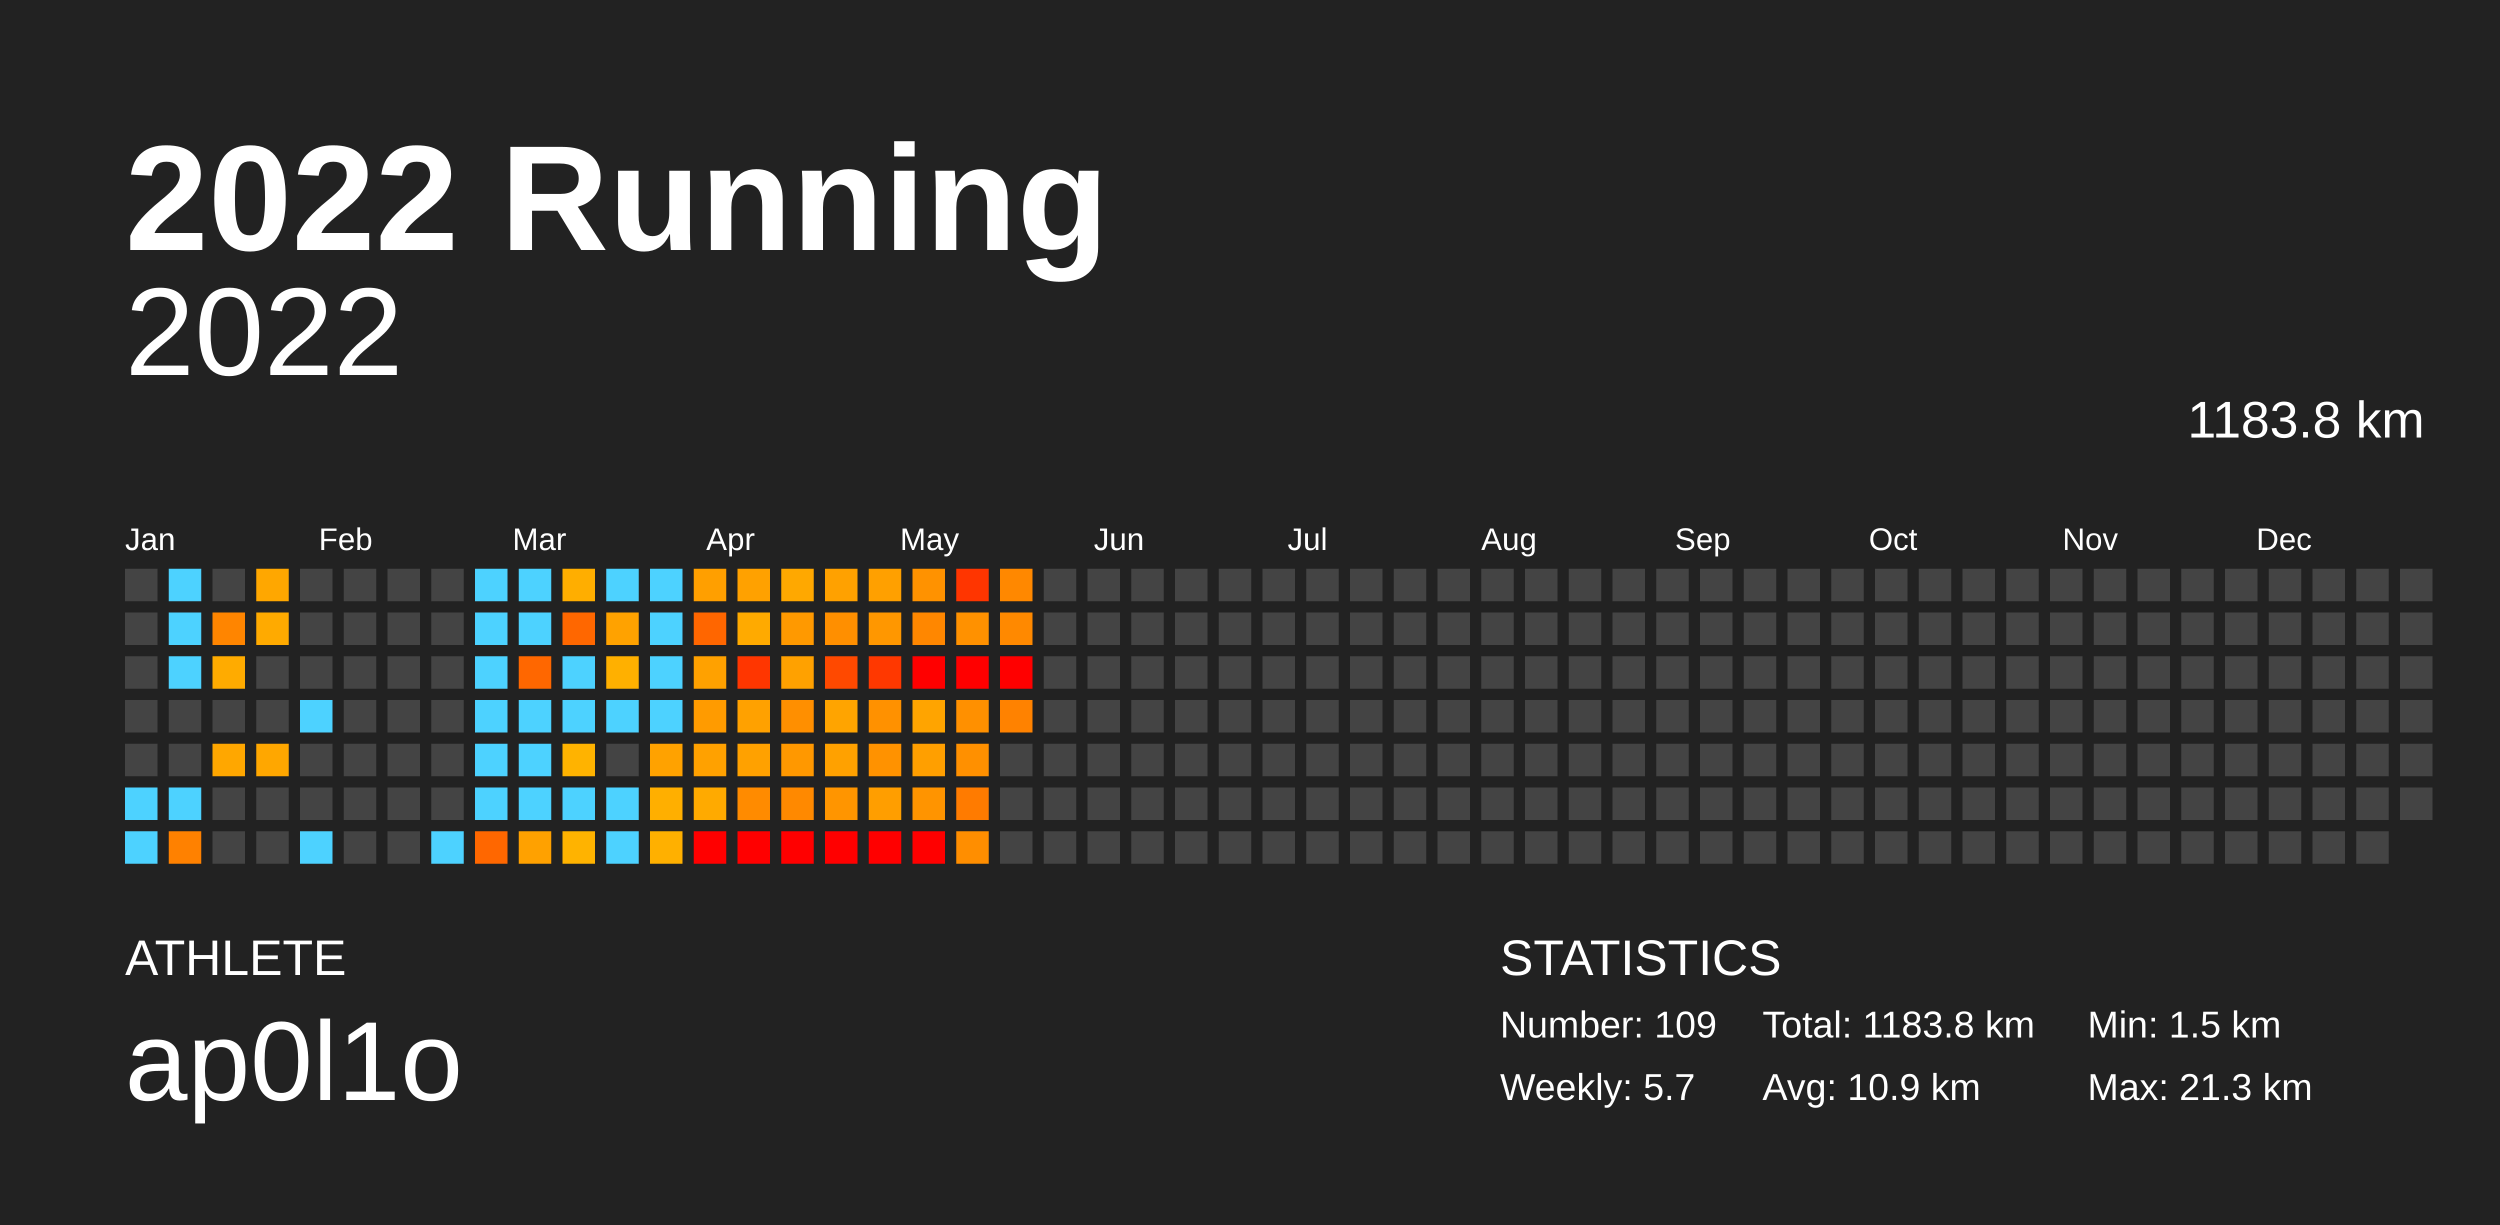
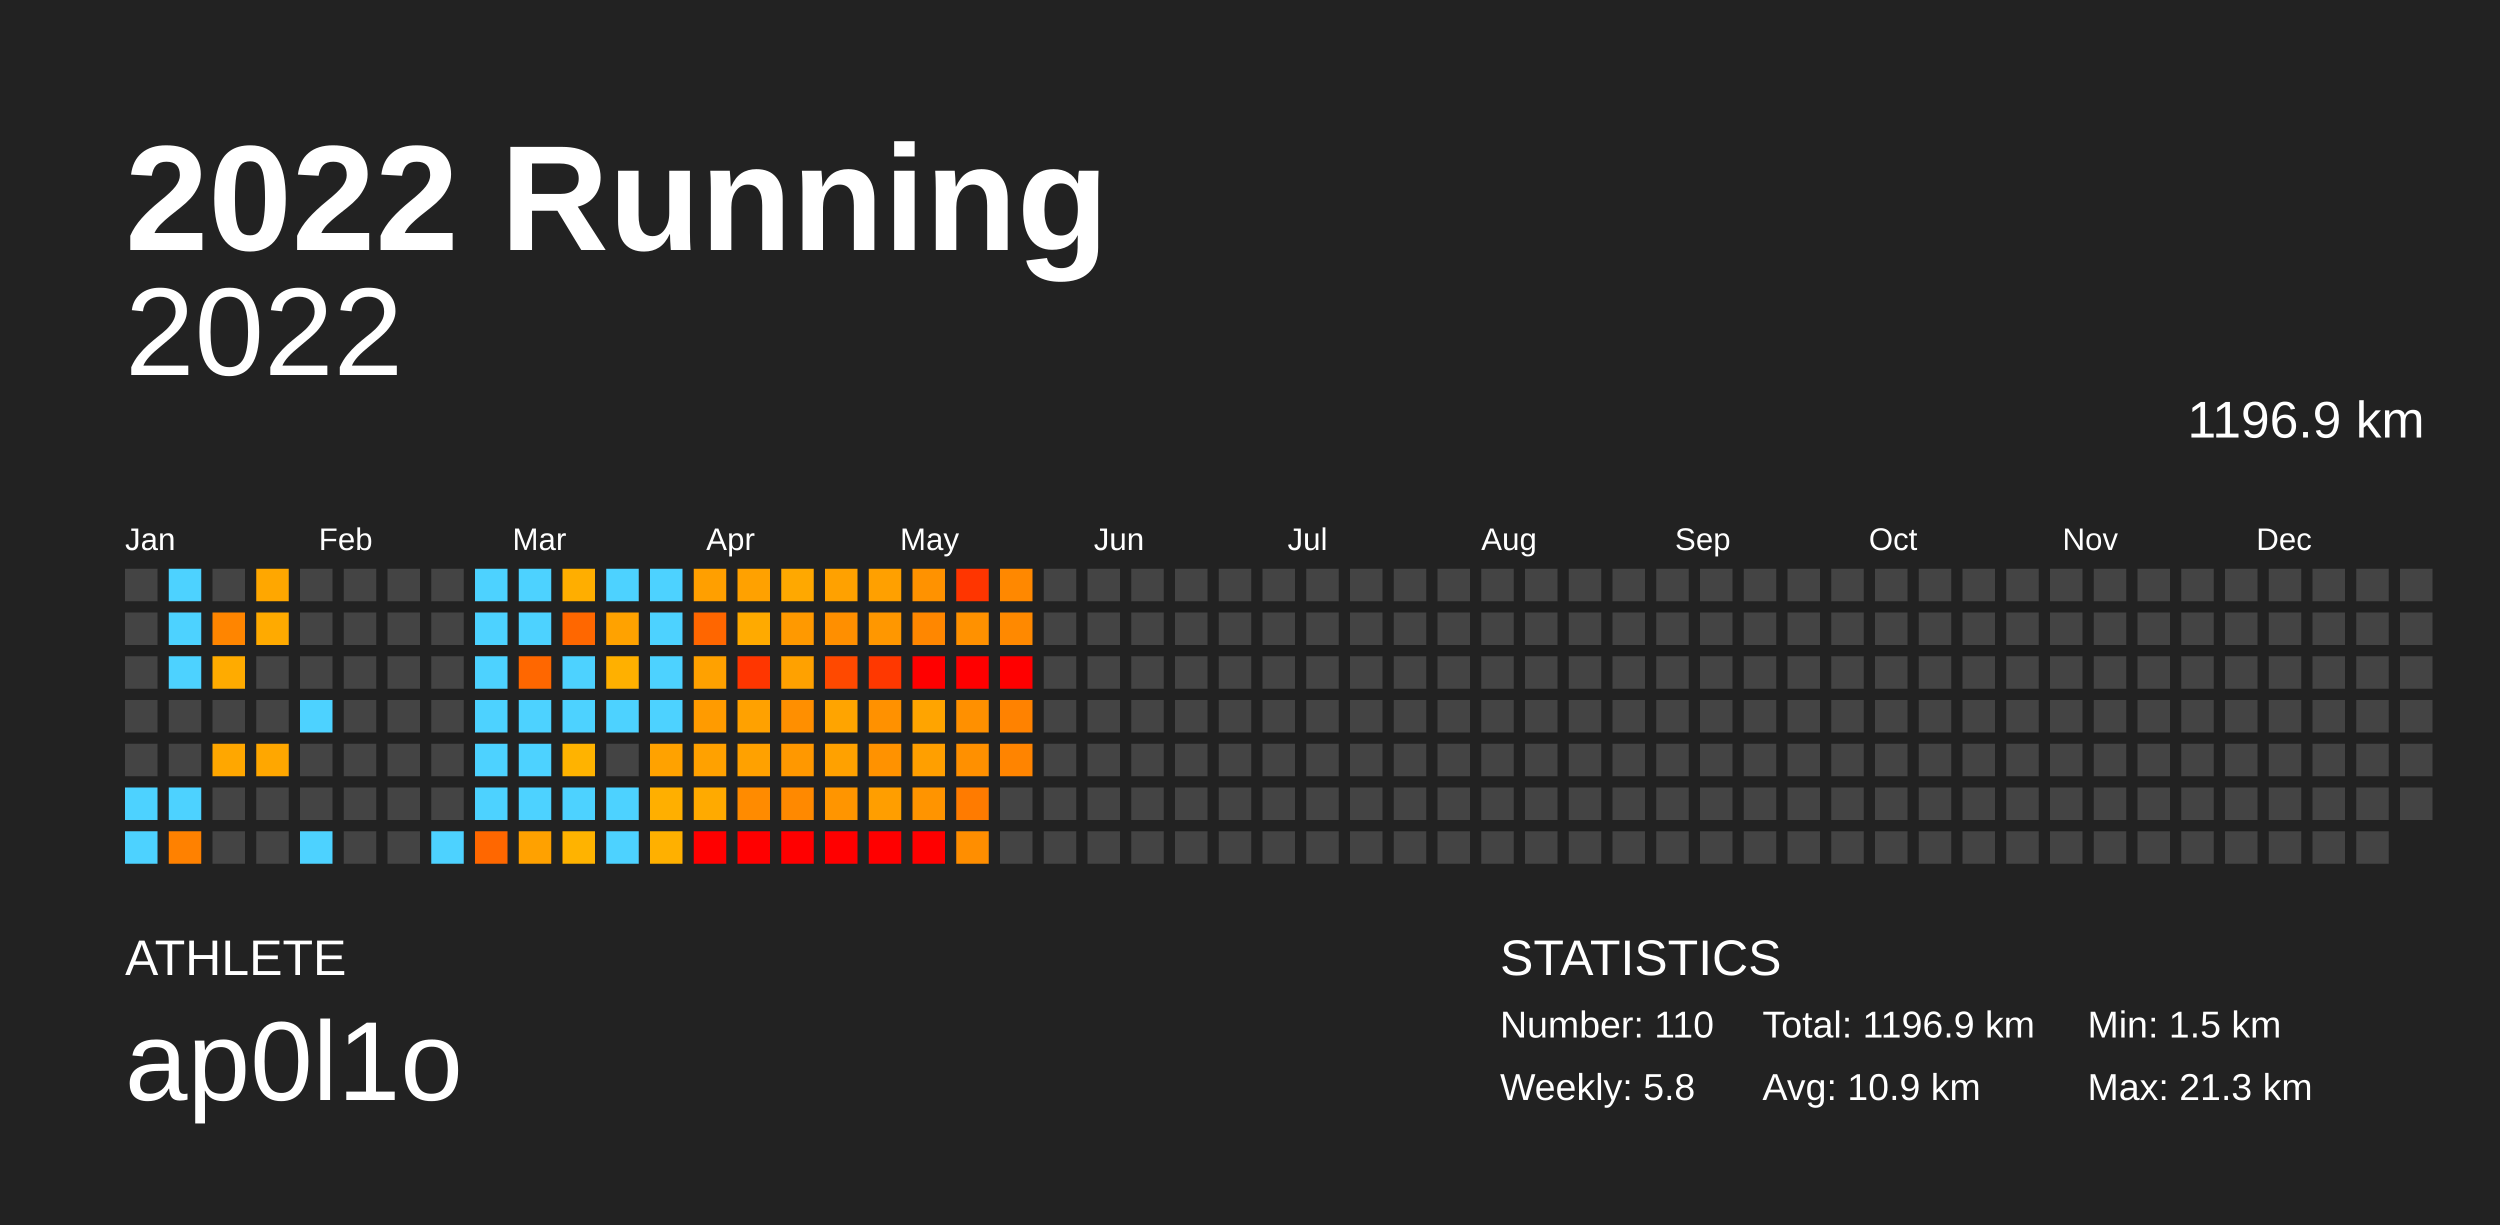
<svg xmlns="http://www.w3.org/2000/svg" baseProfile="full" height="98mm" version="1.1" viewBox="0,0,200,98" width="200mm">
  <defs />
  <rect fill="#222222" height="98" width="200" x="0" y="0" />
  <text fill="#FFFFFF" style="font-size:12px; font-family:Arial; font-weight:bold;" x="10" y="20">2022 Running</text>
  <text fill="#FFFFFF" style="font-size:4px; font-family:Arial" x="10" y="78">ATHLETE</text>
  <text fill="#FFFFFF" style="font-size:9px; font-family:Arial" x="10" y="88">ap0l1o</text>
  <text fill="#FFFFFF" style="font-size:4px; font-family:Arial" x="120" y="78">STATISTICS</text>
-   <text fill="#FFFFFF" style="font-size:3px; font-family:Arial" x="120" y="83">Number: 109</text>
-   <text fill="#FFFFFF" style="font-size:3px; font-family:Arial" x="120" y="88">Weekly: 5.7</text>
-   <text fill="#FFFFFF" style="font-size:3px; font-family:Arial" x="141" y="83">Total: 1183.8 km</text>
+   <text fill="#FFFFFF" style="font-size:3px; font-family:Arial" x="120" y="83">Number: 110</text>
+   <text fill="#FFFFFF" style="font-size:3px; font-family:Arial" x="120" y="88">Weekly: 5.8</text>
+   <text fill="#FFFFFF" style="font-size:3px; font-family:Arial" x="141" y="83">Total: 1196.9 km</text>
  <text fill="#FFFFFF" style="font-size:3px; font-family:Arial" x="141" y="88">Avg: 10.9 km</text>
  <text fill="#FFFFFF" style="font-size:3px; font-family:Arial" x="167" y="83">Min: 1.5 km</text>
  <text fill="#FFFFFF" style="font-size:3px; font-family:Arial" x="167" y="88">Max: 21.3 km</text>
  <text alignment-baseline="hanging" fill="#FFFFFF" style="font-size:10.0px; font-family:Arial;" x="10" y="30">2022</text>
-   <text alignment-baseline="hanging" fill="#FFFFFF" style="font-size:4.125px; font-family:Arial;" x="175" y="35">1183.8 km</text>
+   <text alignment-baseline="hanging" fill="#FFFFFF" style="font-size:4.125px; font-family:Arial;" x="175" y="35">1196.9 km</text>
  <text fill="#FFFFFF" style="font-size:2.5px; font-family:Arial" x="10.0" y="44">Jan</text>
  <text fill="#FFFFFF" style="font-size:2.5px; font-family:Arial" x="25.5" y="44">Feb</text>
  <text fill="#FFFFFF" style="font-size:2.5px; font-family:Arial" x="41.0" y="44">Mar</text>
  <text fill="#FFFFFF" style="font-size:2.5px; font-family:Arial" x="56.5" y="44">Apr</text>
  <text fill="#FFFFFF" style="font-size:2.5px; font-family:Arial" x="72.0" y="44">May</text>
  <text fill="#FFFFFF" style="font-size:2.5px; font-family:Arial" x="87.5" y="44">Jun</text>
  <text fill="#FFFFFF" style="font-size:2.5px; font-family:Arial" x="103.0" y="44">Jul</text>
  <text fill="#FFFFFF" style="font-size:2.5px; font-family:Arial" x="118.5" y="44">Aug</text>
  <text fill="#FFFFFF" style="font-size:2.5px; font-family:Arial" x="134.0" y="44">Sep</text>
  <text fill="#FFFFFF" style="font-size:2.5px; font-family:Arial" x="149.5" y="44">Oct</text>
  <text fill="#FFFFFF" style="font-size:2.5px; font-family:Arial" x="165.0" y="44">Nov</text>
  <text fill="#FFFFFF" style="font-size:2.5px; font-family:Arial" x="180.5" y="44">Dec</text>
  <rect fill="#444444" height="2.6" width="2.6" x="10.0" y="45.5" />
  <rect fill="#444444" height="2.6" width="2.6" x="10.0" y="49.0" />
  <rect fill="#444444" height="2.6" width="2.6" x="10.0" y="52.5" />
  <rect fill="#444444" height="2.6" width="2.6" x="10.0" y="56.0" />
  <rect fill="#444444" height="2.6" width="2.6" x="10.0" y="59.5" />
  <rect fill="#4dd2ff" height="2.6" width="2.6" x="10.0" y="63.0" />
  <rect fill="#4dd2ff" height="2.6" width="2.6" x="10.0" y="66.5" />
  <rect fill="#4dd2ff" height="2.6" width="2.6" x="13.5" y="45.5" />
  <rect fill="#4dd2ff" height="2.6" width="2.6" x="13.5" y="49.0" />
  <rect fill="#4dd2ff" height="2.6" width="2.6" x="13.5" y="52.5" />
  <rect fill="#444444" height="2.6" width="2.6" x="13.5" y="56.0" />
  <rect fill="#444444" height="2.6" width="2.6" x="13.5" y="59.5" />
  <rect fill="#4dd2ff" height="2.6" width="2.6" x="13.5" y="63.0" />
  <rect fill="#ff8100" height="2.6" width="2.6" x="13.5" y="66.5" />
  <rect fill="#444444" height="2.6" width="2.6" x="17.0" y="45.5" />
  <rect fill="#ff8500" height="2.6" width="2.6" x="17.0" y="49.0" />
  <rect fill="#ffab00" height="2.6" width="2.6" x="17.0" y="52.5" />
  <rect fill="#444444" height="2.6" width="2.6" x="17.0" y="56.0" />
  <rect fill="#ffa700" height="2.6" width="2.6" x="17.0" y="59.5" />
  <rect fill="#444444" height="2.6" width="2.6" x="17.0" y="63.0" />
  <rect fill="#444444" height="2.6" width="2.6" x="17.0" y="66.5" />
  <rect fill="#ffa700" height="2.6" width="2.6" x="20.5" y="45.5" />
  <rect fill="#ffaa00" height="2.6" width="2.6" x="20.5" y="49.0" />
  <rect fill="#444444" height="2.6" width="2.6" x="20.5" y="52.5" />
  <rect fill="#444444" height="2.6" width="2.6" x="20.5" y="56.0" />
  <rect fill="#ffa700" height="2.6" width="2.6" x="20.5" y="59.5" />
  <rect fill="#444444" height="2.6" width="2.6" x="20.5" y="63.0" />
  <rect fill="#444444" height="2.6" width="2.6" x="20.5" y="66.5" />
  <rect fill="#444444" height="2.6" width="2.6" x="24.0" y="45.5" />
  <rect fill="#444444" height="2.6" width="2.6" x="24.0" y="49.0" />
  <rect fill="#444444" height="2.6" width="2.6" x="24.0" y="52.5" />
  <rect fill="#4dd2ff" height="2.6" width="2.6" x="24.0" y="56.0" />
  <rect fill="#444444" height="2.6" width="2.6" x="24.0" y="59.5" />
  <rect fill="#444444" height="2.6" width="2.6" x="24.0" y="63.0" />
  <rect fill="#4dd2ff" height="2.6" width="2.6" x="24.0" y="66.5" />
  <rect fill="#444444" height="2.6" width="2.6" x="27.5" y="45.5" />
  <rect fill="#444444" height="2.6" width="2.6" x="27.5" y="49.0" />
  <rect fill="#444444" height="2.6" width="2.6" x="27.5" y="52.5" />
  <rect fill="#444444" height="2.6" width="2.6" x="27.5" y="56.0" />
  <rect fill="#444444" height="2.6" width="2.6" x="27.5" y="59.5" />
  <rect fill="#444444" height="2.6" width="2.6" x="27.5" y="63.0" />
  <rect fill="#444444" height="2.6" width="2.6" x="27.5" y="66.5" />
  <rect fill="#444444" height="2.6" width="2.6" x="31.0" y="45.5" />
  <rect fill="#444444" height="2.6" width="2.6" x="31.0" y="49.0" />
  <rect fill="#444444" height="2.6" width="2.6" x="31.0" y="52.5" />
  <rect fill="#444444" height="2.6" width="2.6" x="31.0" y="56.0" />
  <rect fill="#444444" height="2.6" width="2.6" x="31.0" y="59.5" />
  <rect fill="#444444" height="2.6" width="2.6" x="31.0" y="63.0" />
  <rect fill="#444444" height="2.6" width="2.6" x="31.0" y="66.5" />
  <rect fill="#444444" height="2.6" width="2.6" x="34.5" y="45.5" />
  <rect fill="#444444" height="2.6" width="2.6" x="34.5" y="49.0" />
  <rect fill="#444444" height="2.6" width="2.6" x="34.5" y="52.5" />
  <rect fill="#444444" height="2.6" width="2.6" x="34.5" y="56.0" />
  <rect fill="#444444" height="2.6" width="2.6" x="34.5" y="59.5" />
  <rect fill="#444444" height="2.6" width="2.6" x="34.5" y="63.0" />
  <rect fill="#4dd2ff" height="2.6" width="2.6" x="34.5" y="66.5" />
  <rect fill="#4dd2ff" height="2.6" width="2.6" x="38.0" y="45.5" />
  <rect fill="#4dd2ff" height="2.6" width="2.6" x="38.0" y="49.0" />
  <rect fill="#4dd2ff" height="2.6" width="2.6" x="38.0" y="52.5" />
  <rect fill="#4dd2ff" height="2.6" width="2.6" x="38.0" y="56.0" />
  <rect fill="#4dd2ff" height="2.6" width="2.6" x="38.0" y="59.5" />
  <rect fill="#4dd2ff" height="2.6" width="2.6" x="38.0" y="63.0" />
  <rect fill="#ff6700" height="2.6" width="2.6" x="38.0" y="66.5" />
  <rect fill="#4dd2ff" height="2.6" width="2.6" x="41.5" y="45.5" />
  <rect fill="#4dd2ff" height="2.6" width="2.6" x="41.5" y="49.0" />
  <rect fill="#ff6700" height="2.6" width="2.6" x="41.5" y="52.5" />
  <rect fill="#4dd2ff" height="2.6" width="2.6" x="41.5" y="56.0" />
  <rect fill="#4dd2ff" height="2.6" width="2.6" x="41.5" y="59.5" />
  <rect fill="#4dd2ff" height="2.6" width="2.6" x="41.5" y="63.0" />
  <rect fill="#ffa100" height="2.6" width="2.6" x="41.5" y="66.5" />
  <rect fill="#ffae00" height="2.6" width="2.6" x="45.0" y="45.5" />
  <rect fill="#ff6700" height="2.6" width="2.6" x="45.0" y="49.0" />
  <rect fill="#4dd2ff" height="2.6" width="2.6" x="45.0" y="52.5" />
  <rect fill="#4dd2ff" height="2.6" width="2.6" x="45.0" y="56.0" />
  <rect fill="#ffb300" height="2.6" width="2.6" x="45.0" y="59.5" />
  <rect fill="#4dd2ff" height="2.6" width="2.6" x="45.0" y="63.0" />
  <rect fill="#ffb300" height="2.6" width="2.6" x="45.0" y="66.5" />
  <rect fill="#4dd2ff" height="2.6" width="2.6" x="48.5" y="45.5" />
  <rect fill="#ffa200" height="2.6" width="2.6" x="48.5" y="49.0" />
  <rect fill="#ffb000" height="2.6" width="2.6" x="48.5" y="52.5" />
  <rect fill="#4dd2ff" height="2.6" width="2.6" x="48.5" y="56.0" />
  <rect fill="#444444" height="2.6" width="2.6" x="48.5" y="59.5" />
  <rect fill="#4dd2ff" height="2.6" width="2.6" x="48.5" y="63.0" />
  <rect fill="#4dd2ff" height="2.6" width="2.6" x="48.5" y="66.5" />
  <rect fill="#4dd2ff" height="2.6" width="2.6" x="52.0" y="45.5" />
  <rect fill="#4dd2ff" height="2.6" width="2.6" x="52.0" y="49.0" />
  <rect fill="#4dd2ff" height="2.6" width="2.6" x="52.0" y="52.5" />
  <rect fill="#4dd2ff" height="2.6" width="2.6" x="52.0" y="56.0" />
  <rect fill="#ffa200" height="2.6" width="2.6" x="52.0" y="59.5" />
  <rect fill="#ffaf00" height="2.6" width="2.6" x="52.0" y="63.0" />
  <rect fill="#ffb000" height="2.6" width="2.6" x="52.0" y="66.5" />
  <rect fill="#ff9f00" height="2.6" width="2.6" x="55.5" y="45.5" />
  <rect fill="#ff6600" height="2.6" width="2.6" x="55.5" y="49.0" />
  <rect fill="#ffa100" height="2.6" width="2.6" x="55.5" y="52.5" />
  <rect fill="#ff9b00" height="2.6" width="2.6" x="55.5" y="56.0" />
  <rect fill="#ffa100" height="2.6" width="2.6" x="55.5" y="59.5" />
  <rect fill="#ffaa00" height="2.6" width="2.6" x="55.5" y="63.0" />
  <rect fill="red" height="2.6" width="2.6" x="55.5" y="66.5" />
  <rect fill="#ffa100" height="2.6" width="2.6" x="59.0" y="45.5" />
  <rect fill="#ffaa00" height="2.6" width="2.6" x="59.0" y="49.0" />
  <rect fill="#ff3600" height="2.6" width="2.6" x="59.0" y="52.5" />
  <rect fill="#ffa100" height="2.6" width="2.6" x="59.0" y="56.0" />
  <rect fill="#ffa100" height="2.6" width="2.6" x="59.0" y="59.5" />
  <rect fill="#ff8b00" height="2.6" width="2.6" x="59.0" y="63.0" />
  <rect fill="red" height="2.6" width="2.6" x="59.0" y="66.5" />
  <rect fill="#ffa800" height="2.6" width="2.6" x="62.5" y="45.5" />
  <rect fill="#ff9900" height="2.6" width="2.6" x="62.5" y="49.0" />
  <rect fill="#ffa100" height="2.6" width="2.6" x="62.5" y="52.5" />
  <rect fill="#ff8f00" height="2.6" width="2.6" x="62.5" y="56.0" />
  <rect fill="#ff9800" height="2.6" width="2.6" x="62.5" y="59.5" />
  <rect fill="#ff8900" height="2.6" width="2.6" x="62.5" y="63.0" />
  <rect fill="red" height="2.6" width="2.6" x="62.5" y="66.5" />
  <rect fill="#ffa100" height="2.6" width="2.6" x="66.0" y="45.5" />
  <rect fill="#ff8f00" height="2.6" width="2.6" x="66.0" y="49.0" />
  <rect fill="#ff4900" height="2.6" width="2.6" x="66.0" y="52.5" />
  <rect fill="#ffa400" height="2.6" width="2.6" x="66.0" y="56.0" />
  <rect fill="#ffa100" height="2.6" width="2.6" x="66.0" y="59.5" />
  <rect fill="#ff9500" height="2.6" width="2.6" x="66.0" y="63.0" />
  <rect fill="red" height="2.6" width="2.6" x="66.0" y="66.5" />
  <rect fill="#ffa000" height="2.6" width="2.6" x="69.5" y="45.5" />
  <rect fill="#ff9700" height="2.6" width="2.6" x="69.5" y="49.0" />
  <rect fill="#ff3800" height="2.6" width="2.6" x="69.5" y="52.5" />
  <rect fill="#ff9100" height="2.6" width="2.6" x="69.5" y="56.0" />
  <rect fill="#ff9200" height="2.6" width="2.6" x="69.5" y="59.5" />
  <rect fill="#ff9e00" height="2.6" width="2.6" x="69.5" y="63.0" />
  <rect fill="red" height="2.6" width="2.6" x="69.5" y="66.5" />
  <rect fill="#ff9200" height="2.6" width="2.6" x="73.0" y="45.5" />
  <rect fill="#ff8700" height="2.6" width="2.6" x="73.0" y="49.0" />
  <rect fill="red" height="2.6" width="2.6" x="73.0" y="52.5" />
  <rect fill="#ffa400" height="2.6" width="2.6" x="73.0" y="56.0" />
  <rect fill="#ff9f00" height="2.6" width="2.6" x="73.0" y="59.5" />
  <rect fill="#ff9400" height="2.6" width="2.6" x="73.0" y="63.0" />
  <rect fill="red" height="2.6" width="2.6" x="73.0" y="66.5" />
  <rect fill="#ff3500" height="2.6" width="2.6" x="76.5" y="45.5" />
  <rect fill="#ff9100" height="2.6" width="2.6" x="76.5" y="49.0" />
  <rect fill="red" height="2.6" width="2.6" x="76.5" y="52.5" />
  <rect fill="#ff9000" height="2.6" width="2.6" x="76.5" y="56.0" />
  <rect fill="#ff9000" height="2.6" width="2.6" x="76.5" y="59.5" />
  <rect fill="#ff7b00" height="2.6" width="2.6" x="76.5" y="63.0" />
  <rect fill="#ff8e00" height="2.6" width="2.6" x="76.5" y="66.5" />
  <rect fill="#ff8800" height="2.6" width="2.6" x="80.0" y="45.5" />
  <rect fill="#ff8900" height="2.6" width="2.6" x="80.0" y="49.0" />
  <rect fill="red" height="2.6" width="2.6" x="80.0" y="52.5" />
  <rect fill="#ff8200" height="2.6" width="2.6" x="80.0" y="56.0" />
-   <rect fill="#444444" height="2.6" width="2.6" x="80.0" y="59.5" />
+   <rect fill="#ff8400" height="2.6" width="2.6" x="80.0" y="59.5" />
  <rect fill="#444444" height="2.6" width="2.6" x="80.0" y="63.0" />
  <rect fill="#444444" height="2.6" width="2.6" x="80.0" y="66.5" />
  <rect fill="#444444" height="2.6" width="2.6" x="83.5" y="45.5" />
  <rect fill="#444444" height="2.6" width="2.6" x="83.5" y="49.0" />
  <rect fill="#444444" height="2.6" width="2.6" x="83.5" y="52.5" />
  <rect fill="#444444" height="2.6" width="2.6" x="83.5" y="56.0" />
  <rect fill="#444444" height="2.6" width="2.6" x="83.5" y="59.5" />
  <rect fill="#444444" height="2.6" width="2.6" x="83.5" y="63.0" />
  <rect fill="#444444" height="2.6" width="2.6" x="83.5" y="66.5" />
  <rect fill="#444444" height="2.6" width="2.6" x="87.0" y="45.5" />
  <rect fill="#444444" height="2.6" width="2.6" x="87.0" y="49.0" />
  <rect fill="#444444" height="2.6" width="2.6" x="87.0" y="52.5" />
  <rect fill="#444444" height="2.6" width="2.6" x="87.0" y="56.0" />
  <rect fill="#444444" height="2.6" width="2.6" x="87.0" y="59.5" />
  <rect fill="#444444" height="2.6" width="2.6" x="87.0" y="63.0" />
  <rect fill="#444444" height="2.6" width="2.6" x="87.0" y="66.5" />
  <rect fill="#444444" height="2.6" width="2.6" x="90.5" y="45.5" />
  <rect fill="#444444" height="2.6" width="2.6" x="90.5" y="49.0" />
  <rect fill="#444444" height="2.6" width="2.6" x="90.5" y="52.5" />
  <rect fill="#444444" height="2.6" width="2.6" x="90.5" y="56.0" />
  <rect fill="#444444" height="2.6" width="2.6" x="90.5" y="59.5" />
  <rect fill="#444444" height="2.6" width="2.6" x="90.5" y="63.0" />
  <rect fill="#444444" height="2.6" width="2.6" x="90.5" y="66.5" />
  <rect fill="#444444" height="2.6" width="2.6" x="94.0" y="45.5" />
  <rect fill="#444444" height="2.6" width="2.6" x="94.0" y="49.0" />
  <rect fill="#444444" height="2.6" width="2.6" x="94.0" y="52.5" />
  <rect fill="#444444" height="2.6" width="2.6" x="94.0" y="56.0" />
  <rect fill="#444444" height="2.6" width="2.6" x="94.0" y="59.5" />
  <rect fill="#444444" height="2.6" width="2.6" x="94.0" y="63.0" />
  <rect fill="#444444" height="2.6" width="2.6" x="94.0" y="66.5" />
  <rect fill="#444444" height="2.6" width="2.6" x="97.5" y="45.5" />
  <rect fill="#444444" height="2.6" width="2.6" x="97.5" y="49.0" />
  <rect fill="#444444" height="2.6" width="2.6" x="97.5" y="52.5" />
  <rect fill="#444444" height="2.6" width="2.6" x="97.5" y="56.0" />
  <rect fill="#444444" height="2.6" width="2.6" x="97.5" y="59.5" />
  <rect fill="#444444" height="2.6" width="2.6" x="97.5" y="63.0" />
  <rect fill="#444444" height="2.6" width="2.6" x="97.5" y="66.5" />
  <rect fill="#444444" height="2.6" width="2.6" x="101.0" y="45.5" />
  <rect fill="#444444" height="2.6" width="2.6" x="101.0" y="49.0" />
  <rect fill="#444444" height="2.6" width="2.6" x="101.0" y="52.5" />
  <rect fill="#444444" height="2.6" width="2.6" x="101.0" y="56.0" />
  <rect fill="#444444" height="2.6" width="2.6" x="101.0" y="59.5" />
  <rect fill="#444444" height="2.6" width="2.6" x="101.0" y="63.0" />
  <rect fill="#444444" height="2.6" width="2.6" x="101.0" y="66.5" />
  <rect fill="#444444" height="2.6" width="2.6" x="104.5" y="45.5" />
  <rect fill="#444444" height="2.6" width="2.6" x="104.5" y="49.0" />
  <rect fill="#444444" height="2.6" width="2.6" x="104.5" y="52.5" />
  <rect fill="#444444" height="2.6" width="2.6" x="104.5" y="56.0" />
  <rect fill="#444444" height="2.6" width="2.6" x="104.5" y="59.5" />
  <rect fill="#444444" height="2.6" width="2.6" x="104.5" y="63.0" />
  <rect fill="#444444" height="2.6" width="2.6" x="104.5" y="66.5" />
  <rect fill="#444444" height="2.6" width="2.6" x="108.0" y="45.5" />
  <rect fill="#444444" height="2.6" width="2.6" x="108.0" y="49.0" />
  <rect fill="#444444" height="2.6" width="2.6" x="108.0" y="52.5" />
  <rect fill="#444444" height="2.6" width="2.6" x="108.0" y="56.0" />
  <rect fill="#444444" height="2.6" width="2.6" x="108.0" y="59.5" />
  <rect fill="#444444" height="2.6" width="2.6" x="108.0" y="63.0" />
  <rect fill="#444444" height="2.6" width="2.6" x="108.0" y="66.5" />
  <rect fill="#444444" height="2.6" width="2.6" x="111.5" y="45.5" />
  <rect fill="#444444" height="2.6" width="2.6" x="111.5" y="49.0" />
  <rect fill="#444444" height="2.6" width="2.6" x="111.5" y="52.5" />
  <rect fill="#444444" height="2.6" width="2.6" x="111.5" y="56.0" />
  <rect fill="#444444" height="2.6" width="2.6" x="111.5" y="59.5" />
  <rect fill="#444444" height="2.6" width="2.6" x="111.5" y="63.0" />
  <rect fill="#444444" height="2.6" width="2.6" x="111.5" y="66.5" />
  <rect fill="#444444" height="2.6" width="2.6" x="115.0" y="45.5" />
  <rect fill="#444444" height="2.6" width="2.6" x="115.0" y="49.0" />
  <rect fill="#444444" height="2.6" width="2.6" x="115.0" y="52.5" />
  <rect fill="#444444" height="2.6" width="2.6" x="115.0" y="56.0" />
  <rect fill="#444444" height="2.6" width="2.6" x="115.0" y="59.5" />
  <rect fill="#444444" height="2.6" width="2.6" x="115.0" y="63.0" />
  <rect fill="#444444" height="2.6" width="2.6" x="115.0" y="66.5" />
  <rect fill="#444444" height="2.6" width="2.6" x="118.5" y="45.5" />
  <rect fill="#444444" height="2.6" width="2.6" x="118.5" y="49.0" />
  <rect fill="#444444" height="2.6" width="2.6" x="118.5" y="52.5" />
  <rect fill="#444444" height="2.6" width="2.6" x="118.5" y="56.0" />
  <rect fill="#444444" height="2.6" width="2.6" x="118.5" y="59.5" />
  <rect fill="#444444" height="2.6" width="2.6" x="118.5" y="63.0" />
  <rect fill="#444444" height="2.6" width="2.6" x="118.5" y="66.5" />
  <rect fill="#444444" height="2.6" width="2.6" x="122.0" y="45.5" />
  <rect fill="#444444" height="2.6" width="2.6" x="122.0" y="49.0" />
  <rect fill="#444444" height="2.6" width="2.6" x="122.0" y="52.5" />
  <rect fill="#444444" height="2.6" width="2.6" x="122.0" y="56.0" />
  <rect fill="#444444" height="2.6" width="2.6" x="122.0" y="59.5" />
  <rect fill="#444444" height="2.6" width="2.6" x="122.0" y="63.0" />
  <rect fill="#444444" height="2.6" width="2.6" x="122.0" y="66.5" />
  <rect fill="#444444" height="2.6" width="2.6" x="125.5" y="45.5" />
  <rect fill="#444444" height="2.6" width="2.6" x="125.5" y="49.0" />
  <rect fill="#444444" height="2.6" width="2.6" x="125.5" y="52.5" />
  <rect fill="#444444" height="2.6" width="2.6" x="125.5" y="56.0" />
  <rect fill="#444444" height="2.6" width="2.6" x="125.5" y="59.5" />
  <rect fill="#444444" height="2.6" width="2.6" x="125.5" y="63.0" />
  <rect fill="#444444" height="2.6" width="2.6" x="125.5" y="66.5" />
  <rect fill="#444444" height="2.6" width="2.6" x="129.0" y="45.5" />
  <rect fill="#444444" height="2.6" width="2.6" x="129.0" y="49.0" />
  <rect fill="#444444" height="2.6" width="2.6" x="129.0" y="52.5" />
  <rect fill="#444444" height="2.6" width="2.6" x="129.0" y="56.0" />
  <rect fill="#444444" height="2.6" width="2.6" x="129.0" y="59.5" />
  <rect fill="#444444" height="2.6" width="2.6" x="129.0" y="63.0" />
  <rect fill="#444444" height="2.6" width="2.6" x="129.0" y="66.5" />
  <rect fill="#444444" height="2.6" width="2.6" x="132.5" y="45.5" />
  <rect fill="#444444" height="2.6" width="2.6" x="132.5" y="49.0" />
  <rect fill="#444444" height="2.6" width="2.6" x="132.5" y="52.5" />
  <rect fill="#444444" height="2.6" width="2.6" x="132.5" y="56.0" />
  <rect fill="#444444" height="2.6" width="2.6" x="132.5" y="59.5" />
  <rect fill="#444444" height="2.6" width="2.6" x="132.5" y="63.0" />
  <rect fill="#444444" height="2.6" width="2.6" x="132.5" y="66.5" />
  <rect fill="#444444" height="2.6" width="2.6" x="136.0" y="45.5" />
  <rect fill="#444444" height="2.6" width="2.6" x="136.0" y="49.0" />
  <rect fill="#444444" height="2.6" width="2.6" x="136.0" y="52.5" />
  <rect fill="#444444" height="2.6" width="2.6" x="136.0" y="56.0" />
  <rect fill="#444444" height="2.6" width="2.6" x="136.0" y="59.5" />
  <rect fill="#444444" height="2.6" width="2.6" x="136.0" y="63.0" />
  <rect fill="#444444" height="2.6" width="2.6" x="136.0" y="66.5" />
  <rect fill="#444444" height="2.6" width="2.6" x="139.5" y="45.5" />
  <rect fill="#444444" height="2.6" width="2.6" x="139.5" y="49.0" />
  <rect fill="#444444" height="2.6" width="2.6" x="139.5" y="52.5" />
  <rect fill="#444444" height="2.6" width="2.6" x="139.5" y="56.0" />
  <rect fill="#444444" height="2.6" width="2.6" x="139.5" y="59.5" />
  <rect fill="#444444" height="2.6" width="2.6" x="139.5" y="63.0" />
  <rect fill="#444444" height="2.6" width="2.6" x="139.5" y="66.5" />
  <rect fill="#444444" height="2.6" width="2.6" x="143.0" y="45.5" />
  <rect fill="#444444" height="2.6" width="2.6" x="143.0" y="49.0" />
  <rect fill="#444444" height="2.6" width="2.6" x="143.0" y="52.5" />
  <rect fill="#444444" height="2.6" width="2.6" x="143.0" y="56.0" />
  <rect fill="#444444" height="2.6" width="2.6" x="143.0" y="59.5" />
  <rect fill="#444444" height="2.6" width="2.6" x="143.0" y="63.0" />
  <rect fill="#444444" height="2.6" width="2.6" x="143.0" y="66.5" />
  <rect fill="#444444" height="2.6" width="2.6" x="146.5" y="45.5" />
  <rect fill="#444444" height="2.6" width="2.6" x="146.5" y="49.0" />
  <rect fill="#444444" height="2.6" width="2.6" x="146.5" y="52.5" />
  <rect fill="#444444" height="2.6" width="2.6" x="146.5" y="56.0" />
  <rect fill="#444444" height="2.6" width="2.6" x="146.5" y="59.5" />
  <rect fill="#444444" height="2.6" width="2.6" x="146.5" y="63.0" />
  <rect fill="#444444" height="2.6" width="2.6" x="146.5" y="66.5" />
  <rect fill="#444444" height="2.6" width="2.6" x="150.0" y="45.5" />
  <rect fill="#444444" height="2.6" width="2.6" x="150.0" y="49.0" />
  <rect fill="#444444" height="2.6" width="2.6" x="150.0" y="52.5" />
  <rect fill="#444444" height="2.6" width="2.6" x="150.0" y="56.0" />
  <rect fill="#444444" height="2.6" width="2.6" x="150.0" y="59.5" />
  <rect fill="#444444" height="2.6" width="2.6" x="150.0" y="63.0" />
  <rect fill="#444444" height="2.6" width="2.6" x="150.0" y="66.5" />
  <rect fill="#444444" height="2.6" width="2.6" x="153.5" y="45.5" />
  <rect fill="#444444" height="2.6" width="2.6" x="153.5" y="49.0" />
  <rect fill="#444444" height="2.6" width="2.6" x="153.5" y="52.5" />
  <rect fill="#444444" height="2.6" width="2.6" x="153.5" y="56.0" />
  <rect fill="#444444" height="2.6" width="2.6" x="153.5" y="59.5" />
  <rect fill="#444444" height="2.6" width="2.6" x="153.5" y="63.0" />
  <rect fill="#444444" height="2.6" width="2.6" x="153.5" y="66.5" />
  <rect fill="#444444" height="2.6" width="2.6" x="157.0" y="45.5" />
  <rect fill="#444444" height="2.6" width="2.6" x="157.0" y="49.0" />
  <rect fill="#444444" height="2.6" width="2.6" x="157.0" y="52.5" />
  <rect fill="#444444" height="2.6" width="2.6" x="157.0" y="56.0" />
  <rect fill="#444444" height="2.6" width="2.6" x="157.0" y="59.5" />
  <rect fill="#444444" height="2.6" width="2.6" x="157.0" y="63.0" />
  <rect fill="#444444" height="2.6" width="2.6" x="157.0" y="66.5" />
  <rect fill="#444444" height="2.6" width="2.6" x="160.5" y="45.5" />
  <rect fill="#444444" height="2.6" width="2.6" x="160.5" y="49.0" />
  <rect fill="#444444" height="2.6" width="2.6" x="160.5" y="52.5" />
  <rect fill="#444444" height="2.6" width="2.6" x="160.5" y="56.0" />
  <rect fill="#444444" height="2.6" width="2.6" x="160.5" y="59.5" />
  <rect fill="#444444" height="2.6" width="2.6" x="160.5" y="63.0" />
  <rect fill="#444444" height="2.6" width="2.6" x="160.5" y="66.5" />
  <rect fill="#444444" height="2.6" width="2.6" x="164.0" y="45.5" />
  <rect fill="#444444" height="2.6" width="2.6" x="164.0" y="49.0" />
  <rect fill="#444444" height="2.6" width="2.6" x="164.0" y="52.5" />
  <rect fill="#444444" height="2.6" width="2.6" x="164.0" y="56.0" />
  <rect fill="#444444" height="2.6" width="2.6" x="164.0" y="59.5" />
  <rect fill="#444444" height="2.6" width="2.6" x="164.0" y="63.0" />
  <rect fill="#444444" height="2.6" width="2.6" x="164.0" y="66.5" />
  <rect fill="#444444" height="2.6" width="2.6" x="167.5" y="45.5" />
  <rect fill="#444444" height="2.6" width="2.6" x="167.5" y="49.0" />
  <rect fill="#444444" height="2.6" width="2.6" x="167.5" y="52.5" />
  <rect fill="#444444" height="2.6" width="2.6" x="167.5" y="56.0" />
  <rect fill="#444444" height="2.6" width="2.6" x="167.5" y="59.5" />
  <rect fill="#444444" height="2.6" width="2.6" x="167.5" y="63.0" />
  <rect fill="#444444" height="2.6" width="2.6" x="167.5" y="66.5" />
  <rect fill="#444444" height="2.6" width="2.6" x="171.0" y="45.5" />
  <rect fill="#444444" height="2.6" width="2.6" x="171.0" y="49.0" />
  <rect fill="#444444" height="2.6" width="2.6" x="171.0" y="52.5" />
  <rect fill="#444444" height="2.6" width="2.6" x="171.0" y="56.0" />
  <rect fill="#444444" height="2.6" width="2.6" x="171.0" y="59.5" />
  <rect fill="#444444" height="2.6" width="2.6" x="171.0" y="63.0" />
  <rect fill="#444444" height="2.6" width="2.6" x="171.0" y="66.5" />
  <rect fill="#444444" height="2.6" width="2.6" x="174.5" y="45.5" />
  <rect fill="#444444" height="2.6" width="2.6" x="174.5" y="49.0" />
  <rect fill="#444444" height="2.6" width="2.6" x="174.5" y="52.5" />
  <rect fill="#444444" height="2.6" width="2.6" x="174.5" y="56.0" />
  <rect fill="#444444" height="2.6" width="2.6" x="174.5" y="59.5" />
  <rect fill="#444444" height="2.6" width="2.6" x="174.5" y="63.0" />
  <rect fill="#444444" height="2.6" width="2.6" x="174.5" y="66.5" />
  <rect fill="#444444" height="2.6" width="2.6" x="178.0" y="45.5" />
  <rect fill="#444444" height="2.6" width="2.6" x="178.0" y="49.0" />
  <rect fill="#444444" height="2.6" width="2.6" x="178.0" y="52.5" />
  <rect fill="#444444" height="2.6" width="2.6" x="178.0" y="56.0" />
  <rect fill="#444444" height="2.6" width="2.6" x="178.0" y="59.5" />
  <rect fill="#444444" height="2.6" width="2.6" x="178.0" y="63.0" />
  <rect fill="#444444" height="2.6" width="2.6" x="178.0" y="66.5" />
  <rect fill="#444444" height="2.6" width="2.6" x="181.5" y="45.5" />
  <rect fill="#444444" height="2.6" width="2.6" x="181.5" y="49.0" />
  <rect fill="#444444" height="2.6" width="2.6" x="181.5" y="52.5" />
  <rect fill="#444444" height="2.6" width="2.6" x="181.5" y="56.0" />
  <rect fill="#444444" height="2.6" width="2.6" x="181.5" y="59.5" />
  <rect fill="#444444" height="2.6" width="2.6" x="181.5" y="63.0" />
  <rect fill="#444444" height="2.6" width="2.6" x="181.5" y="66.5" />
  <rect fill="#444444" height="2.6" width="2.6" x="185.0" y="45.5" />
  <rect fill="#444444" height="2.6" width="2.6" x="185.0" y="49.0" />
  <rect fill="#444444" height="2.6" width="2.6" x="185.0" y="52.5" />
  <rect fill="#444444" height="2.6" width="2.6" x="185.0" y="56.0" />
  <rect fill="#444444" height="2.6" width="2.6" x="185.0" y="59.5" />
  <rect fill="#444444" height="2.6" width="2.6" x="185.0" y="63.0" />
  <rect fill="#444444" height="2.6" width="2.6" x="185.0" y="66.5" />
  <rect fill="#444444" height="2.6" width="2.6" x="188.5" y="45.5" />
  <rect fill="#444444" height="2.6" width="2.6" x="188.5" y="49.0" />
  <rect fill="#444444" height="2.6" width="2.6" x="188.5" y="52.5" />
  <rect fill="#444444" height="2.6" width="2.6" x="188.5" y="56.0" />
  <rect fill="#444444" height="2.6" width="2.6" x="188.5" y="59.5" />
  <rect fill="#444444" height="2.6" width="2.6" x="188.5" y="63.0" />
  <rect fill="#444444" height="2.6" width="2.6" x="188.5" y="66.5" />
  <rect fill="#444444" height="2.6" width="2.6" x="192.0" y="45.5" />
  <rect fill="#444444" height="2.6" width="2.6" x="192.0" y="49.0" />
  <rect fill="#444444" height="2.6" width="2.6" x="192.0" y="52.5" />
  <rect fill="#444444" height="2.6" width="2.6" x="192.0" y="56.0" />
  <rect fill="#444444" height="2.6" width="2.6" x="192.0" y="59.5" />
  <rect fill="#444444" height="2.6" width="2.6" x="192.0" y="63.0" />
</svg>
